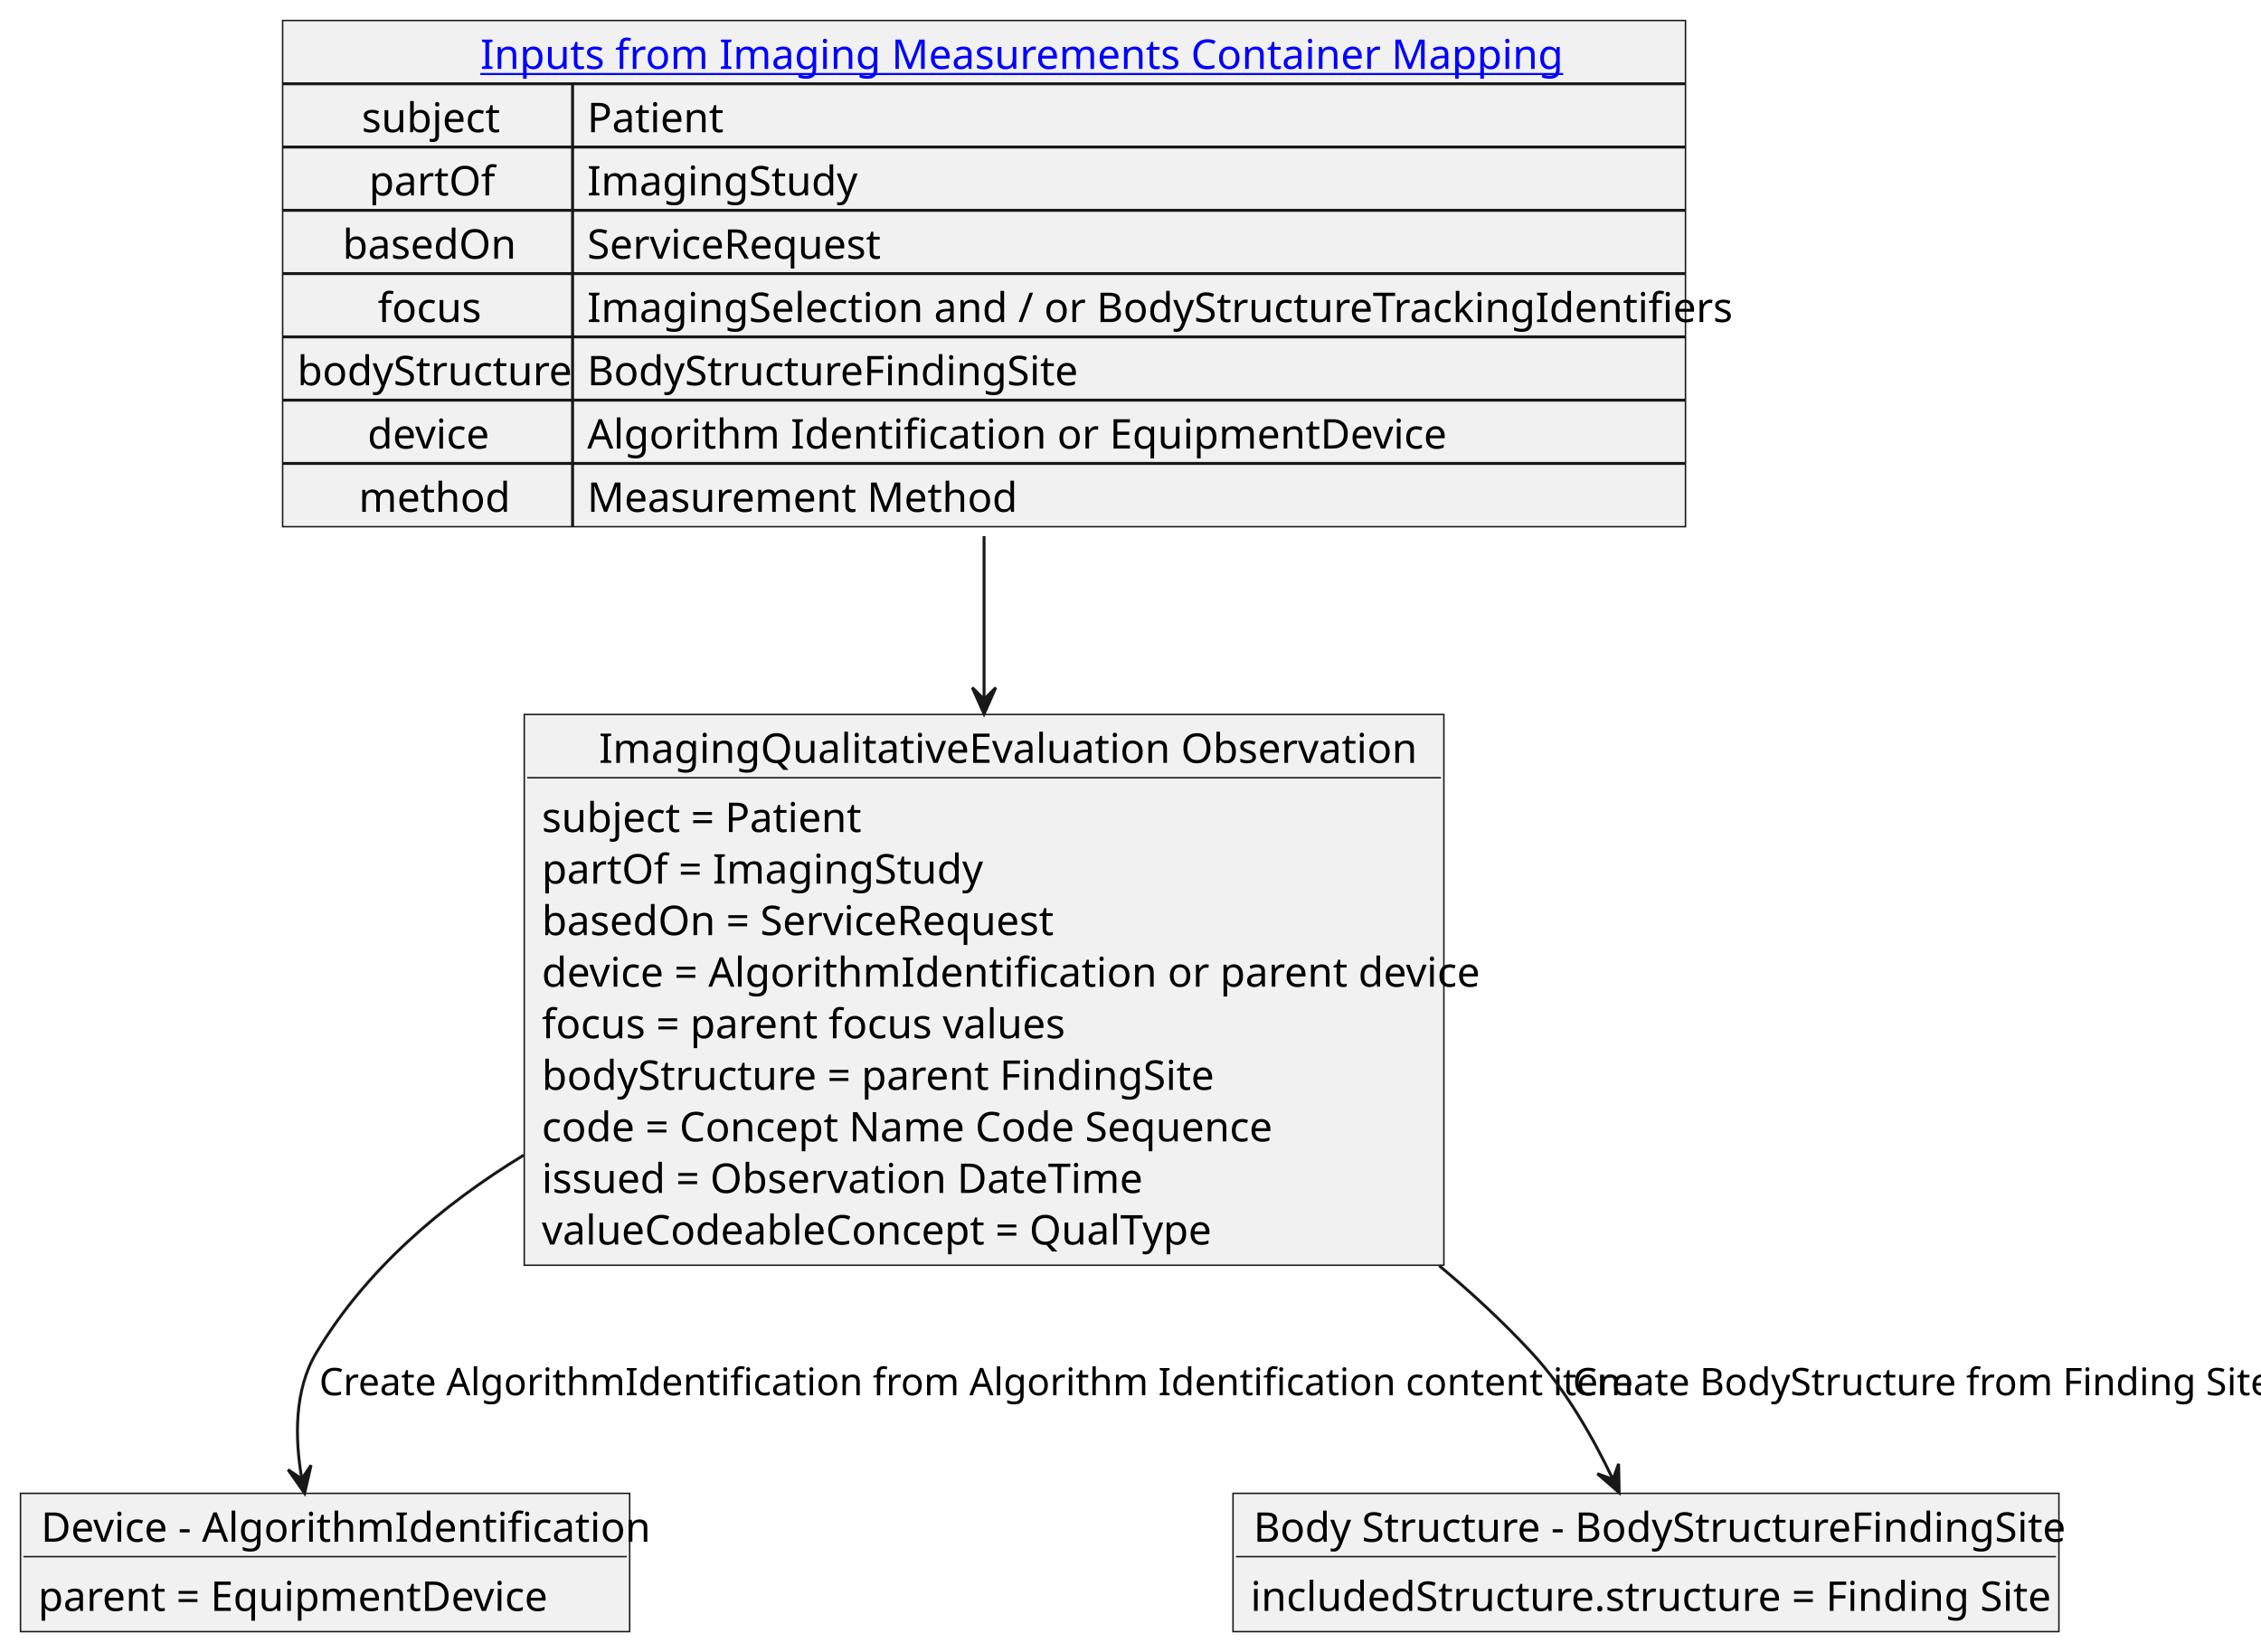
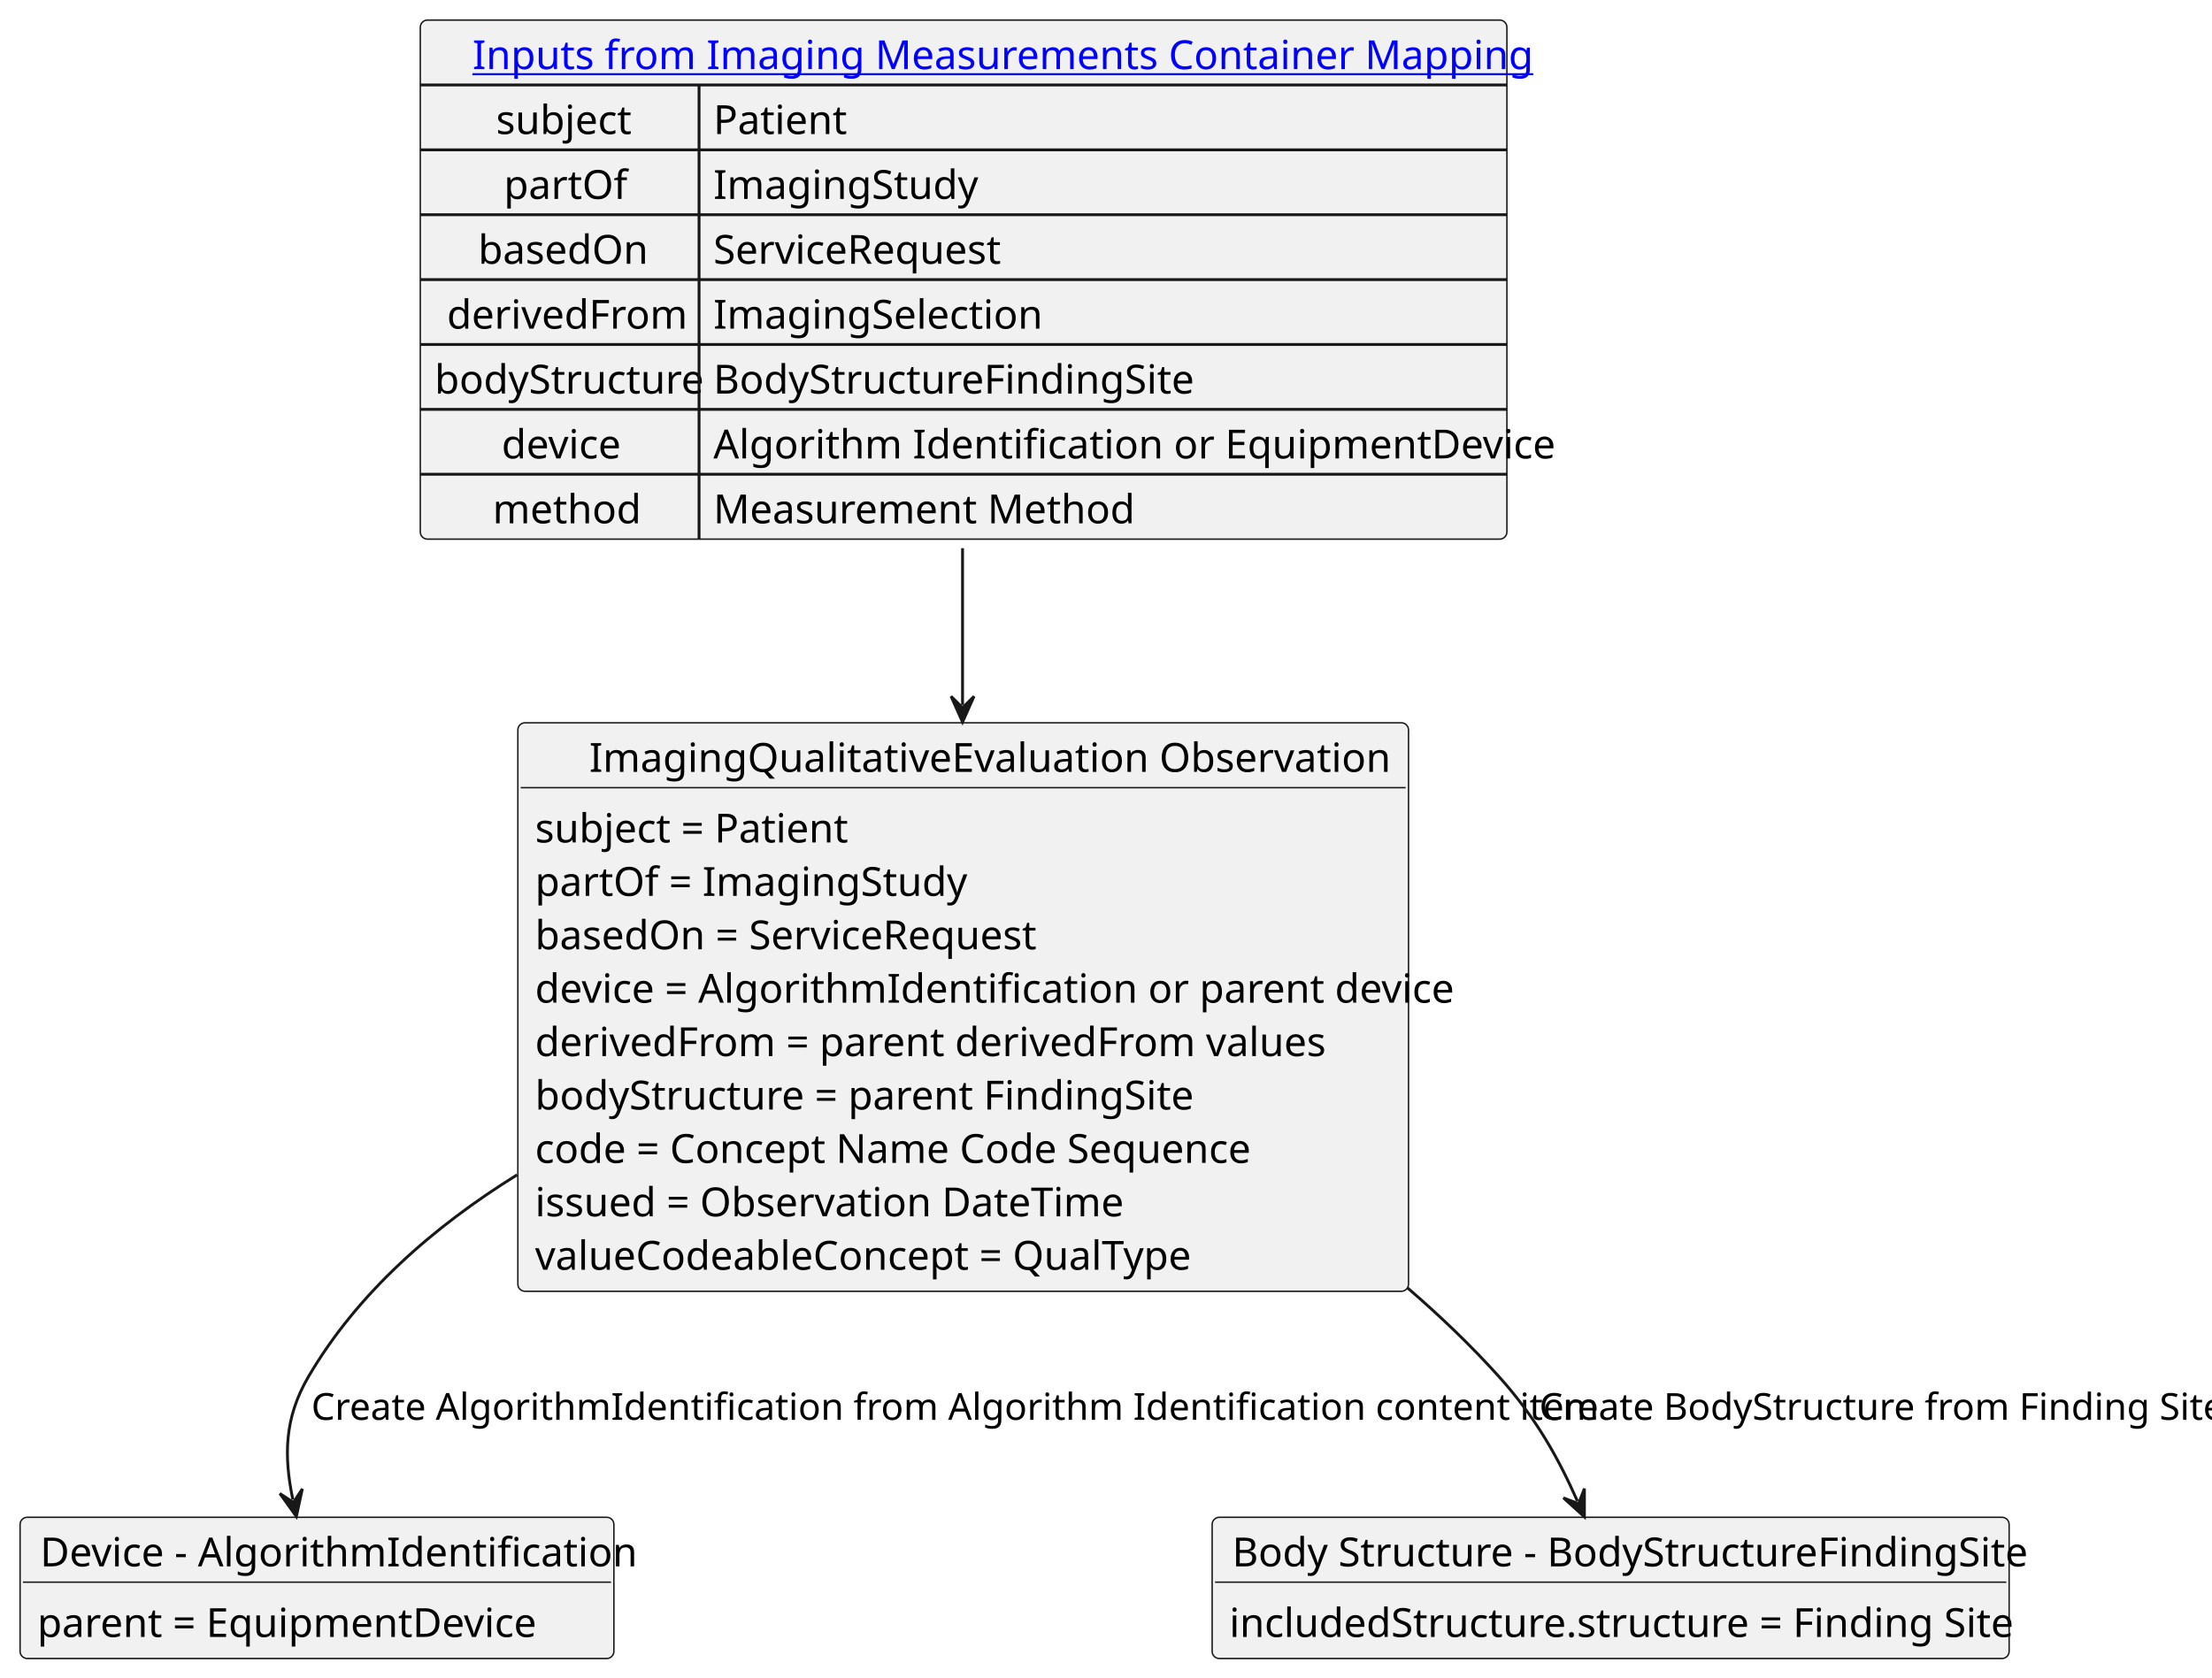
- <svg xmlns="http://www.w3.org/2000/svg" xmlns:xlink="http://www.w3.org/1999/xlink" contentStyleType="text/css" height="564px" preserveAspectRatio="none" style="width:772px;height:564px;background:#FFFFFF;" version="1.1" viewBox="0 0 772 564" width="772px" zoomAndPan="magnify">
+ <svg xmlns="http://www.w3.org/2000/svg" xmlns:xlink="http://www.w3.org/1999/xlink" contentStyleType="text/css" data-diagram-type="CLASS" height="585px" preserveAspectRatio="none" style="width:771px;height:585px;background:#FFFFFF;" version="1.1" viewBox="0 0 771 585" width="771px" zoomAndPan="magnify">
  <defs />
  <g>
-     <g id="elem_inputs">
-       <rect fill="#F1F1F1" height="172.875" style="stroke:#181818;stroke-width:0.5;" width="479" x="96.5" y="7" />
+     <g class="entity" data-entity="inputs" data-source-line="2" data-uid="ent0002" id="entity_inputs">
+       <rect fill="#F1F1F1" height="180.969" rx="2.5" ry="2.5" style="stroke:#181818;stroke-width:0.5;" width="378.736" x="146.5" y="7" />
      <a href="mapping.html#imaging-measurements-container-mapping" target="_top" title="mapping.html#imaging-measurements-container-mapping" xlink:actuate="onRequest" xlink:href="mapping.html#imaging-measurements-container-mapping" xlink:show="new" xlink:title="mapping.html#imaging-measurements-container-mapping" xlink:type="simple">
-         <text fill="#0000FF" font-family="sans-serif" font-size="14" lengthAdjust="spacing" text-decoration="underline" textLength="344" x="164" y="23.533">Inputs from Imaging Measurements Container Mapping</text>
+         <text fill="#0000FF" font-family="sans-serif" font-size="14" lengthAdjust="spacing" text-decoration="underline" textLength="342.392" x="164.672" y="24.107">Inputs from Imaging Measurements Container Mapping</text>
      </a>
-       <line style="stroke:#181818;stroke-width:1.0;" x1="96.5" x2="575.5" y1="28.609" y2="28.609" />
-       <text fill="#000000" font-family="sans-serif" font-size="14" lengthAdjust="spacing" textLength="45" x="123.5" y="45.143">subject</text>
-       <text fill="#000000" font-family="sans-serif" font-size="14" lengthAdjust="spacing" textLength="44" x="200.5" y="45.143">Patient</text>
-       <line style="stroke:#181818;stroke-width:1.0;" x1="195.5" x2="195.5" y1="28.609" y2="50.219" />
-       <line style="stroke:#181818;stroke-width:1.0;" x1="96.5" x2="575.5" y1="50.219" y2="50.219" />
-       <text fill="#000000" font-family="sans-serif" font-size="14" lengthAdjust="spacing" textLength="40" x="126" y="66.752">partOf</text>
-       <text fill="#000000" font-family="sans-serif" font-size="14" lengthAdjust="spacing" textLength="85" x="200.5" y="66.752">ImagingStudy</text>
-       <line style="stroke:#181818;stroke-width:1.0;" x1="195.5" x2="195.5" y1="50.219" y2="71.828" />
-       <line style="stroke:#181818;stroke-width:1.0;" x1="96.5" x2="575.5" y1="71.828" y2="71.828" />
-       <text fill="#000000" font-family="sans-serif" font-size="14" lengthAdjust="spacing" textLength="58" x="117" y="88.361">basedOn</text>
-       <text fill="#000000" font-family="sans-serif" font-size="14" lengthAdjust="spacing" textLength="100" x="200.5" y="88.361">ServiceRequest</text>
-       <line style="stroke:#181818;stroke-width:1.0;" x1="195.5" x2="195.5" y1="71.828" y2="93.438" />
-       <line style="stroke:#181818;stroke-width:1.0;" x1="96.5" x2="575.5" y1="93.438" y2="93.438" />
-       <text fill="#000000" font-family="sans-serif" font-size="14" lengthAdjust="spacing" textLength="34" x="129" y="109.971">focus</text>
-       <text fill="#000000" font-family="sans-serif" font-size="14" lengthAdjust="spacing" textLength="370" x="200.5" y="109.971">ImagingSelection and / or BodyStructureTrackingIdentifiers</text>
-       <line style="stroke:#181818;stroke-width:1.0;" x1="195.5" x2="195.5" y1="93.438" y2="115.047" />
-       <line style="stroke:#181818;stroke-width:1.0;" x1="96.5" x2="575.5" y1="115.047" y2="115.047" />
-       <text fill="#000000" font-family="sans-serif" font-size="14" lengthAdjust="spacing" textLength="89" x="101.5" y="131.58">bodyStructure</text>
-       <text fill="#000000" font-family="sans-serif" font-size="14" lengthAdjust="spacing" textLength="161" x="200.5" y="131.58">BodyStructureFindingSite</text>
-       <line style="stroke:#181818;stroke-width:1.0;" x1="195.5" x2="195.5" y1="115.047" y2="136.656" />
-       <line style="stroke:#181818;stroke-width:1.0;" x1="96.5" x2="575.5" y1="136.656" y2="136.656" />
-       <text fill="#000000" font-family="sans-serif" font-size="14" lengthAdjust="spacing" textLength="41" x="125.5" y="153.19">device</text>
-       <text fill="#000000" font-family="sans-serif" font-size="14" lengthAdjust="spacing" textLength="273" x="200.5" y="153.19">Algorithm Identification or EquipmentDevice</text>
-       <line style="stroke:#181818;stroke-width:1.0;" x1="195.5" x2="195.5" y1="136.656" y2="158.266" />
-       <line style="stroke:#181818;stroke-width:1.0;" x1="96.5" x2="575.5" y1="158.266" y2="158.266" />
-       <text fill="#000000" font-family="sans-serif" font-size="14" lengthAdjust="spacing" textLength="47" x="122.5" y="174.799">method</text>
-       <text fill="#000000" font-family="sans-serif" font-size="14" lengthAdjust="spacing" textLength="137" x="200.5" y="174.799">Measurement Method</text>
-       <line style="stroke:#181818;stroke-width:1.0;" x1="195.5" x2="195.5" y1="158.266" y2="179.875" />
+       <line style="stroke:#181818;stroke-width:1;" x1="146.5" x2="525.236" y1="29.621" y2="29.621" />
+       <text fill="#000000" font-family="sans-serif" font-size="14" lengthAdjust="spacing" textLength="44.358" x="172.9" y="46.728">subject</text>
+       <text fill="#000000" font-family="sans-serif" font-size="14" lengthAdjust="spacing" textLength="43.586" x="248.658" y="46.728">Patient</text>
+       <line style="stroke:#181818;stroke-width:1;" x1="243.658" x2="243.658" y1="29.621" y2="52.242" />
+       <line style="stroke:#181818;stroke-width:1;" x1="146.5" x2="525.236" y1="52.242" y2="52.242" />
+       <text fill="#000000" font-family="sans-serif" font-size="14" lengthAdjust="spacing" textLength="38.903" x="175.627" y="69.35">partOf</text>
+       <text fill="#000000" font-family="sans-serif" font-size="14" lengthAdjust="spacing" textLength="85.606" x="248.658" y="69.35">ImagingStudy</text>
+       <line style="stroke:#181818;stroke-width:1;" x1="243.658" x2="243.658" y1="52.242" y2="74.863" />
+       <line style="stroke:#181818;stroke-width:1;" x1="146.5" x2="525.236" y1="74.863" y2="74.863" />
+       <text fill="#000000" font-family="sans-serif" font-size="14" lengthAdjust="spacing" textLength="56.82" x="166.669" y="91.971">basedOn</text>
+       <text fill="#000000" font-family="sans-serif" font-size="14" lengthAdjust="spacing" textLength="98.827" x="248.658" y="91.971">ServiceRequest</text>
+       <line style="stroke:#181818;stroke-width:1;" x1="243.658" x2="243.658" y1="74.863" y2="97.484" />
+       <line style="stroke:#181818;stroke-width:1;" x1="146.5" x2="525.236" y1="97.484" y2="97.484" />
+       <text fill="#000000" font-family="sans-serif" font-size="14" lengthAdjust="spacing" textLength="78.579" x="155.79" y="114.592">derivedFrom</text>
+       <text fill="#000000" font-family="sans-serif" font-size="14" lengthAdjust="spacing" textLength="107.399" x="248.658" y="114.592">ImagingSelection</text>
+       <line style="stroke:#181818;stroke-width:1;" x1="243.658" x2="243.658" y1="97.484" y2="120.106" />
+       <line style="stroke:#181818;stroke-width:1;" x1="146.5" x2="525.236" y1="120.106" y2="120.106" />
+       <text fill="#000000" font-family="sans-serif" font-size="14" lengthAdjust="spacing" textLength="87.158" x="151.5" y="137.213">bodyStructure</text>
+       <text fill="#000000" font-family="sans-serif" font-size="14" lengthAdjust="spacing" textLength="158.751" x="248.658" y="137.213">BodyStructureFindingSite</text>
+       <line style="stroke:#181818;stroke-width:1;" x1="243.658" x2="243.658" y1="120.106" y2="142.727" />
+       <line style="stroke:#181818;stroke-width:1;" x1="146.5" x2="525.236" y1="142.727" y2="142.727" />
+       <text fill="#000000" font-family="sans-serif" font-size="14" lengthAdjust="spacing" textLength="40.469" x="174.845" y="159.834">device</text>
+       <text fill="#000000" font-family="sans-serif" font-size="14" lengthAdjust="spacing" textLength="271.578" x="248.658" y="159.834">Algorithm Identification or EquipmentDevice</text>
+       <line style="stroke:#181818;stroke-width:1;" x1="243.658" x2="243.658" y1="142.727" y2="165.348" />
+       <line style="stroke:#181818;stroke-width:1;" x1="146.5" x2="525.236" y1="165.348" y2="165.348" />
+       <text fill="#000000" font-family="sans-serif" font-size="14" lengthAdjust="spacing" textLength="46.696" x="171.731" y="182.455">method</text>
+       <text fill="#000000" font-family="sans-serif" font-size="14" lengthAdjust="spacing" textLength="136.179" x="248.658" y="182.455">Measurement Method</text>
+       <line style="stroke:#181818;stroke-width:1;" x1="243.658" x2="243.658" y1="165.348" y2="187.969" />
    </g>
-     <g id="elem_AlgorithmIdentification">
-       <rect fill="#F1F1F1" height="47.219" style="stroke:#181818;stroke-width:0.5;" width="208" x="7" y="510" />
-       <text fill="#000000" font-family="sans-serif" font-size="14" lengthAdjust="spacing" textLength="194" x="14" y="526.533">Device - AlgorithmIdentification</text>
-       <line style="stroke:#181818;stroke-width:0.5;" x1="8" x2="214" y1="531.609" y2="531.609" />
-       <text fill="#000000" font-family="sans-serif" font-size="14" lengthAdjust="spacing" textLength="167" x="13" y="550.143">parent = EquipmentDevice</text>
+     <g class="entity" data-entity="AlgorithmIdentification" data-source-line="12" data-uid="ent0003" id="entity_AlgorithmIdentification">
+       <rect fill="#F1F1F1" height="49.242" rx="2.5" ry="2.5" style="stroke:#181818;stroke-width:0.5;" width="206.972" x="7" y="529" />
+       <text fill="#000000" font-family="sans-serif" font-size="14" lengthAdjust="spacing" textLength="192.972" x="14" y="546.107">Device - AlgorithmIdentification</text>
+       <line style="stroke:#181818;stroke-width:0.5;" x1="8" x2="212.972" y1="551.621" y2="551.621" />
+       <text fill="#000000" font-family="sans-serif" font-size="14" lengthAdjust="spacing" textLength="165.375" x="13" y="570.729">parent = EquipmentDevice</text>
    </g>
-     <g id="elem_BodyStructureFindingSite">
-       <rect fill="#F1F1F1" height="47.219" style="stroke:#181818;stroke-width:0.5;" width="282" x="421" y="510" />
-       <text fill="#000000" font-family="sans-serif" font-size="14" lengthAdjust="spacing" textLength="268" x="428" y="526.533">Body Structure - BodyStructureFindingSite</text>
-       <line style="stroke:#181818;stroke-width:0.5;" x1="422" x2="702" y1="531.609" y2="531.609" />
-       <text fill="#000000" font-family="sans-serif" font-size="14" lengthAdjust="spacing" textLength="262" x="427" y="550.143">includedStructure.structure = Finding Site</text>
+     <g class="entity" data-entity="BodyStructureFindingSite" data-source-line="16" data-uid="ent0004" id="entity_BodyStructureFindingSite">
+       <rect fill="#F1F1F1" height="49.242" rx="2.5" ry="2.5" style="stroke:#181818;stroke-width:0.5;" width="277.792" x="422.5" y="529" />
+       <text fill="#000000" font-family="sans-serif" font-size="14" lengthAdjust="spacing" textLength="263.792" x="429.5" y="546.107">Body Structure - BodyStructureFindingSite</text>
+       <line style="stroke:#181818;stroke-width:0.5;" x1="423.5" x2="699.292" y1="551.621" y2="551.621" />
+       <text fill="#000000" font-family="sans-serif" font-size="14" lengthAdjust="spacing" textLength="257.188" x="428.5" y="570.729">includedStructure.structure = Finding Site</text>
    </g>
-     <g id="elem_imagingQualitativeEvaluation">
-       <rect fill="#F1F1F1" height="188.094" style="stroke:#181818;stroke-width:0.5;" width="314" x="179" y="244" />
-       <text fill="#000000" font-family="sans-serif" font-size="14" lengthAdjust="spacing" textLength="263" x="204.5" y="260.533">ImagingQualitativeEvaluation Observation</text>
-       <line style="stroke:#181818;stroke-width:0.5;" x1="180" x2="492" y1="265.609" y2="265.609" />
-       <text fill="#000000" font-family="sans-serif" font-size="14" lengthAdjust="spacing" textLength="105" x="185" y="284.143">subject = Patient</text>
-       <text fill="#000000" font-family="sans-serif" font-size="14" lengthAdjust="spacing" textLength="141" x="185" y="301.752">partOf = ImagingStudy</text>
-       <text fill="#000000" font-family="sans-serif" font-size="14" lengthAdjust="spacing" textLength="174" x="185" y="319.361">basedOn = ServiceRequest</text>
-       <text fill="#000000" font-family="sans-serif" font-size="14" lengthAdjust="spacing" textLength="302" x="185" y="336.971">device = AlgorithmIdentification or parent device</text>
-       <text fill="#000000" font-family="sans-serif" font-size="14" lengthAdjust="spacing" textLength="174" x="185" y="354.58">focus = parent focus values</text>
-       <text fill="#000000" font-family="sans-serif" font-size="14" lengthAdjust="spacing" textLength="221" x="185" y="372.19">bodyStructure = parent FindingSite</text>
-       <text fill="#000000" font-family="sans-serif" font-size="14" lengthAdjust="spacing" textLength="246" x="185" y="389.799">code = Concept Name Code Sequence</text>
-       <text fill="#000000" font-family="sans-serif" font-size="14" lengthAdjust="spacing" textLength="199" x="185" y="407.408">issued = Observation DateTime</text>
-       <text fill="#000000" font-family="sans-serif" font-size="14" lengthAdjust="spacing" textLength="226" x="185" y="425.018">valueCodeableConcept = QualType</text>
+     <g class="entity" data-entity="imagingQualitativeEvaluation" data-source-line="20" data-uid="ent0005" id="entity_imagingQualitativeEvaluation">
+       <rect fill="#F1F1F1" height="198.211" rx="2.5" ry="2.5" style="stroke:#181818;stroke-width:0.5;" width="310.443" x="180.5" y="252" />
+       <text fill="#000000" font-family="sans-serif" font-size="14" lengthAdjust="spacing" textLength="260.702" x="205.371" y="269.107">ImagingQualitativeEvaluation Observation</text>
+       <line style="stroke:#181818;stroke-width:0.5;" x1="181.5" x2="489.943" y1="274.621" y2="274.621" />
+       <text fill="#000000" font-family="sans-serif" font-size="14" lengthAdjust="spacing" textLength="103.899" x="186.5" y="293.728">subject = Patient</text>
+       <text fill="#000000" font-family="sans-serif" font-size="14" lengthAdjust="spacing" textLength="140.465" x="186.5" y="312.35">partOf = ImagingStudy</text>
+       <text fill="#000000" font-family="sans-serif" font-size="14" lengthAdjust="spacing" textLength="171.602" x="186.5" y="330.971">basedOn = ServiceRequest</text>
+       <text fill="#000000" font-family="sans-serif" font-size="14" lengthAdjust="spacing" textLength="298.443" x="186.5" y="349.592">device = AlgorithmIdentification or parent device</text>
+       <text fill="#000000" font-family="sans-serif" font-size="14" lengthAdjust="spacing" textLength="261.058" x="186.5" y="368.213">derivedFrom = parent derivedFrom values</text>
+       <text fill="#000000" font-family="sans-serif" font-size="14" lengthAdjust="spacing" textLength="216.74" x="186.5" y="386.834">bodyStructure = parent FindingSite</text>
+       <text fill="#000000" font-family="sans-serif" font-size="14" lengthAdjust="spacing" textLength="243.995" x="186.5" y="405.455">code = Concept Name Code Sequence</text>
+       <text fill="#000000" font-family="sans-serif" font-size="14" lengthAdjust="spacing" textLength="196.478" x="186.5" y="424.076">issued = Observation DateTime</text>
+       <text fill="#000000" font-family="sans-serif" font-size="14" lengthAdjust="spacing" textLength="222.202" x="186.5" y="442.697">valueCodeableConcept = QualType</text>
    </g>
-     <g id="link_imagingQualitativeEvaluation_AlgorithmIdentification">
-       <path codeLine="32" d="M178.84,394.48 C150.59,411.69 124.83,433.81 108,462 C100.4,474.74 100.66,491.21 103.05,505.02 " fill="none" id="imagingQualitativeEvaluation-to-AlgorithmIdentification" style="stroke:#181818;stroke-width:1.0;" />
-       <polygon fill="#181818" points="104.01,509.98,106.21,500.38,103.051,505.073,98.359,501.914,104.01,509.98" style="stroke:#181818;stroke-width:1.0;" />
-       <text fill="#000000" font-family="sans-serif" font-size="13" lengthAdjust="spacing" textLength="409" x="109" y="476.495">Create AlgorithmIdentification from Algorithm Identification content item</text>
+     <g class="link" data-entity-1="imagingQualitativeEvaluation" data-entity-2="AlgorithmIdentification" data-source-line="32" data-uid="lnk6" id="link_imagingQualitativeEvaluation_AlgorithmIdentification">
+       <path codeLine="32" d="M180.25,409.6 C151.21,427.62 124.64,450.72 107.5,480 C98.97,494.57 98.973,507.875 102.073,522.845" fill="none" id="imagingQualitativeEvaluation-to-AlgorithmIdentification" style="stroke:#181818;stroke-width:1;" />
+       <polygon fill="#181818" points="103.29,528.72,105.382,519.096,102.276,523.824,97.548,520.718,103.29,528.72" style="stroke:#181818;stroke-width:1;" />
+       <text fill="#000000" font-family="sans-serif" font-size="13" lengthAdjust="spacing" textLength="409.69" x="108.5" y="495.028">Create AlgorithmIdentification from Algorithm Identification content item</text>
    </g>
-     <g id="link_imagingQualitativeEvaluation_BodyStructureFindingSite">
-       <path codeLine="33" d="M491.42,432.26 C502.67,441.66 513.36,451.59 523,462 C534.61,474.54 544.03,491.17 550.69,505.13 " fill="none" id="imagingQualitativeEvaluation-to-BodyStructureFindingSite" style="stroke:#181818;stroke-width:1.0;" />
-       <polygon fill="#181818" points="552.85,509.75,552.667,499.903,550.735,505.219,545.418,503.287,552.85,509.75" style="stroke:#181818;stroke-width:1.0;" />
-       <text fill="#000000" font-family="sans-serif" font-size="13" lengthAdjust="spacing" textLength="227" x="537" y="476.495">Create BodyStructure from Finding Site</text>
+     <g class="link" data-entity-1="imagingQualitativeEvaluation" data-entity-2="BodyStructureFindingSite" data-source-line="33" data-uid="lnk7" id="link_imagingQualitativeEvaluation_BodyStructureFindingSite">
+       <path codeLine="33" d="M490.55,448.98 C501.95,458.8 512.77,469.17 522.5,480 C535.4,494.35 543.108,508.245 549.808,523.355" fill="none" id="imagingQualitativeEvaluation-to-BodyStructureFindingSite" style="stroke:#181818;stroke-width:1;" />
+       <polygon fill="#181818" points="552.24,528.84,552.249,518.991,550.213,524.269,544.935,522.234,552.24,528.84" style="stroke:#181818;stroke-width:1;" />
+       <text fill="#000000" font-family="sans-serif" font-size="13" lengthAdjust="spacing" textLength="226.878" x="536.5" y="495.028">Create BodyStructure from Finding Site</text>
    </g>
-     <g id="link_inputs_imagingQualitativeEvaluation">
-       <path codeLine="35" d="M336,183.1 C336,201.18 336,220.29 336,238.66 " fill="none" id="inputs-to-imagingQualitativeEvaluation" style="stroke:#181818;stroke-width:1.0;" />
-       <polygon fill="#181818" points="336,243.83,340,234.83,336,238.83,332,234.83,336,243.83" style="stroke:#181818;stroke-width:1.0;" />
+     <g class="link" data-entity-1="inputs" data-entity-2="imagingQualitativeEvaluation" data-source-line="35" data-uid="lnk8" id="link_inputs_imagingQualitativeEvaluation">
+       <path codeLine="35" d="M335.5,191.12 C335.5,210.89 335.5,225.82 335.5,245.77" fill="none" id="inputs-to-imagingQualitativeEvaluation" style="stroke:#181818;stroke-width:1;" />
+       <polygon fill="#181818" points="335.5,251.77,339.5,242.77,335.5,246.77,331.5,242.77,335.5,251.77" style="stroke:#181818;stroke-width:1;" />
    </g>
  </g>
</svg>
